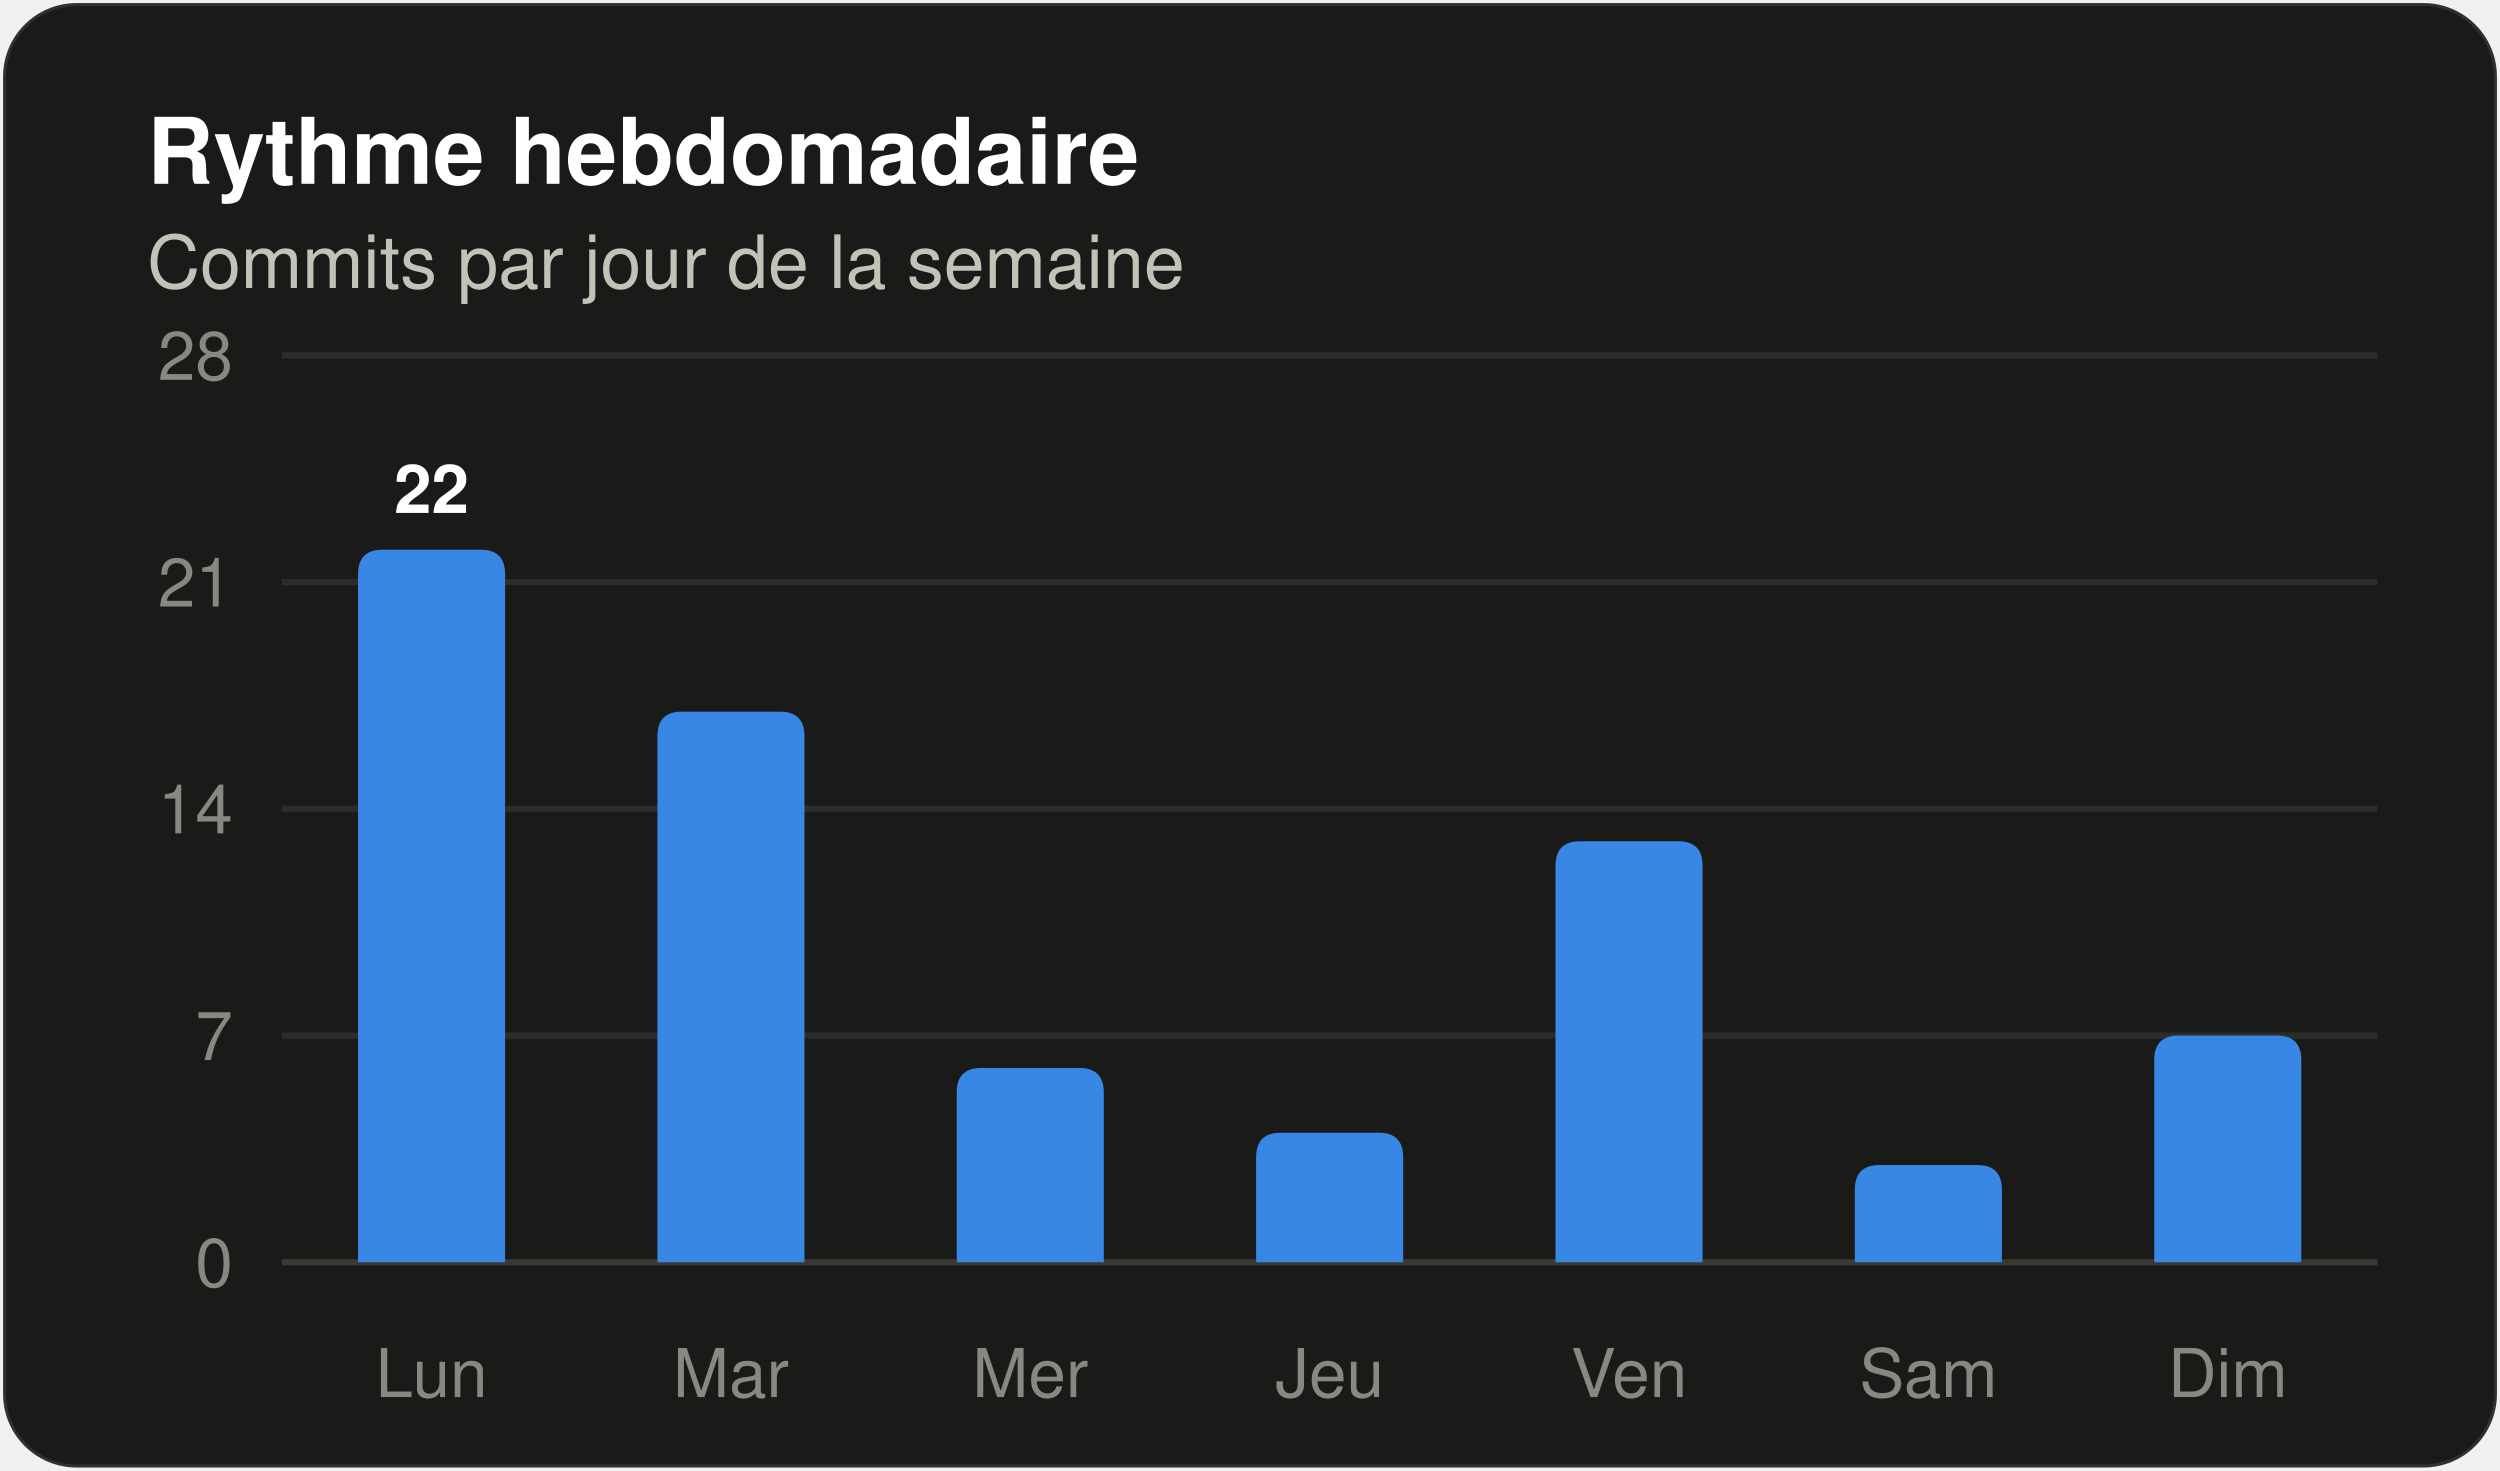
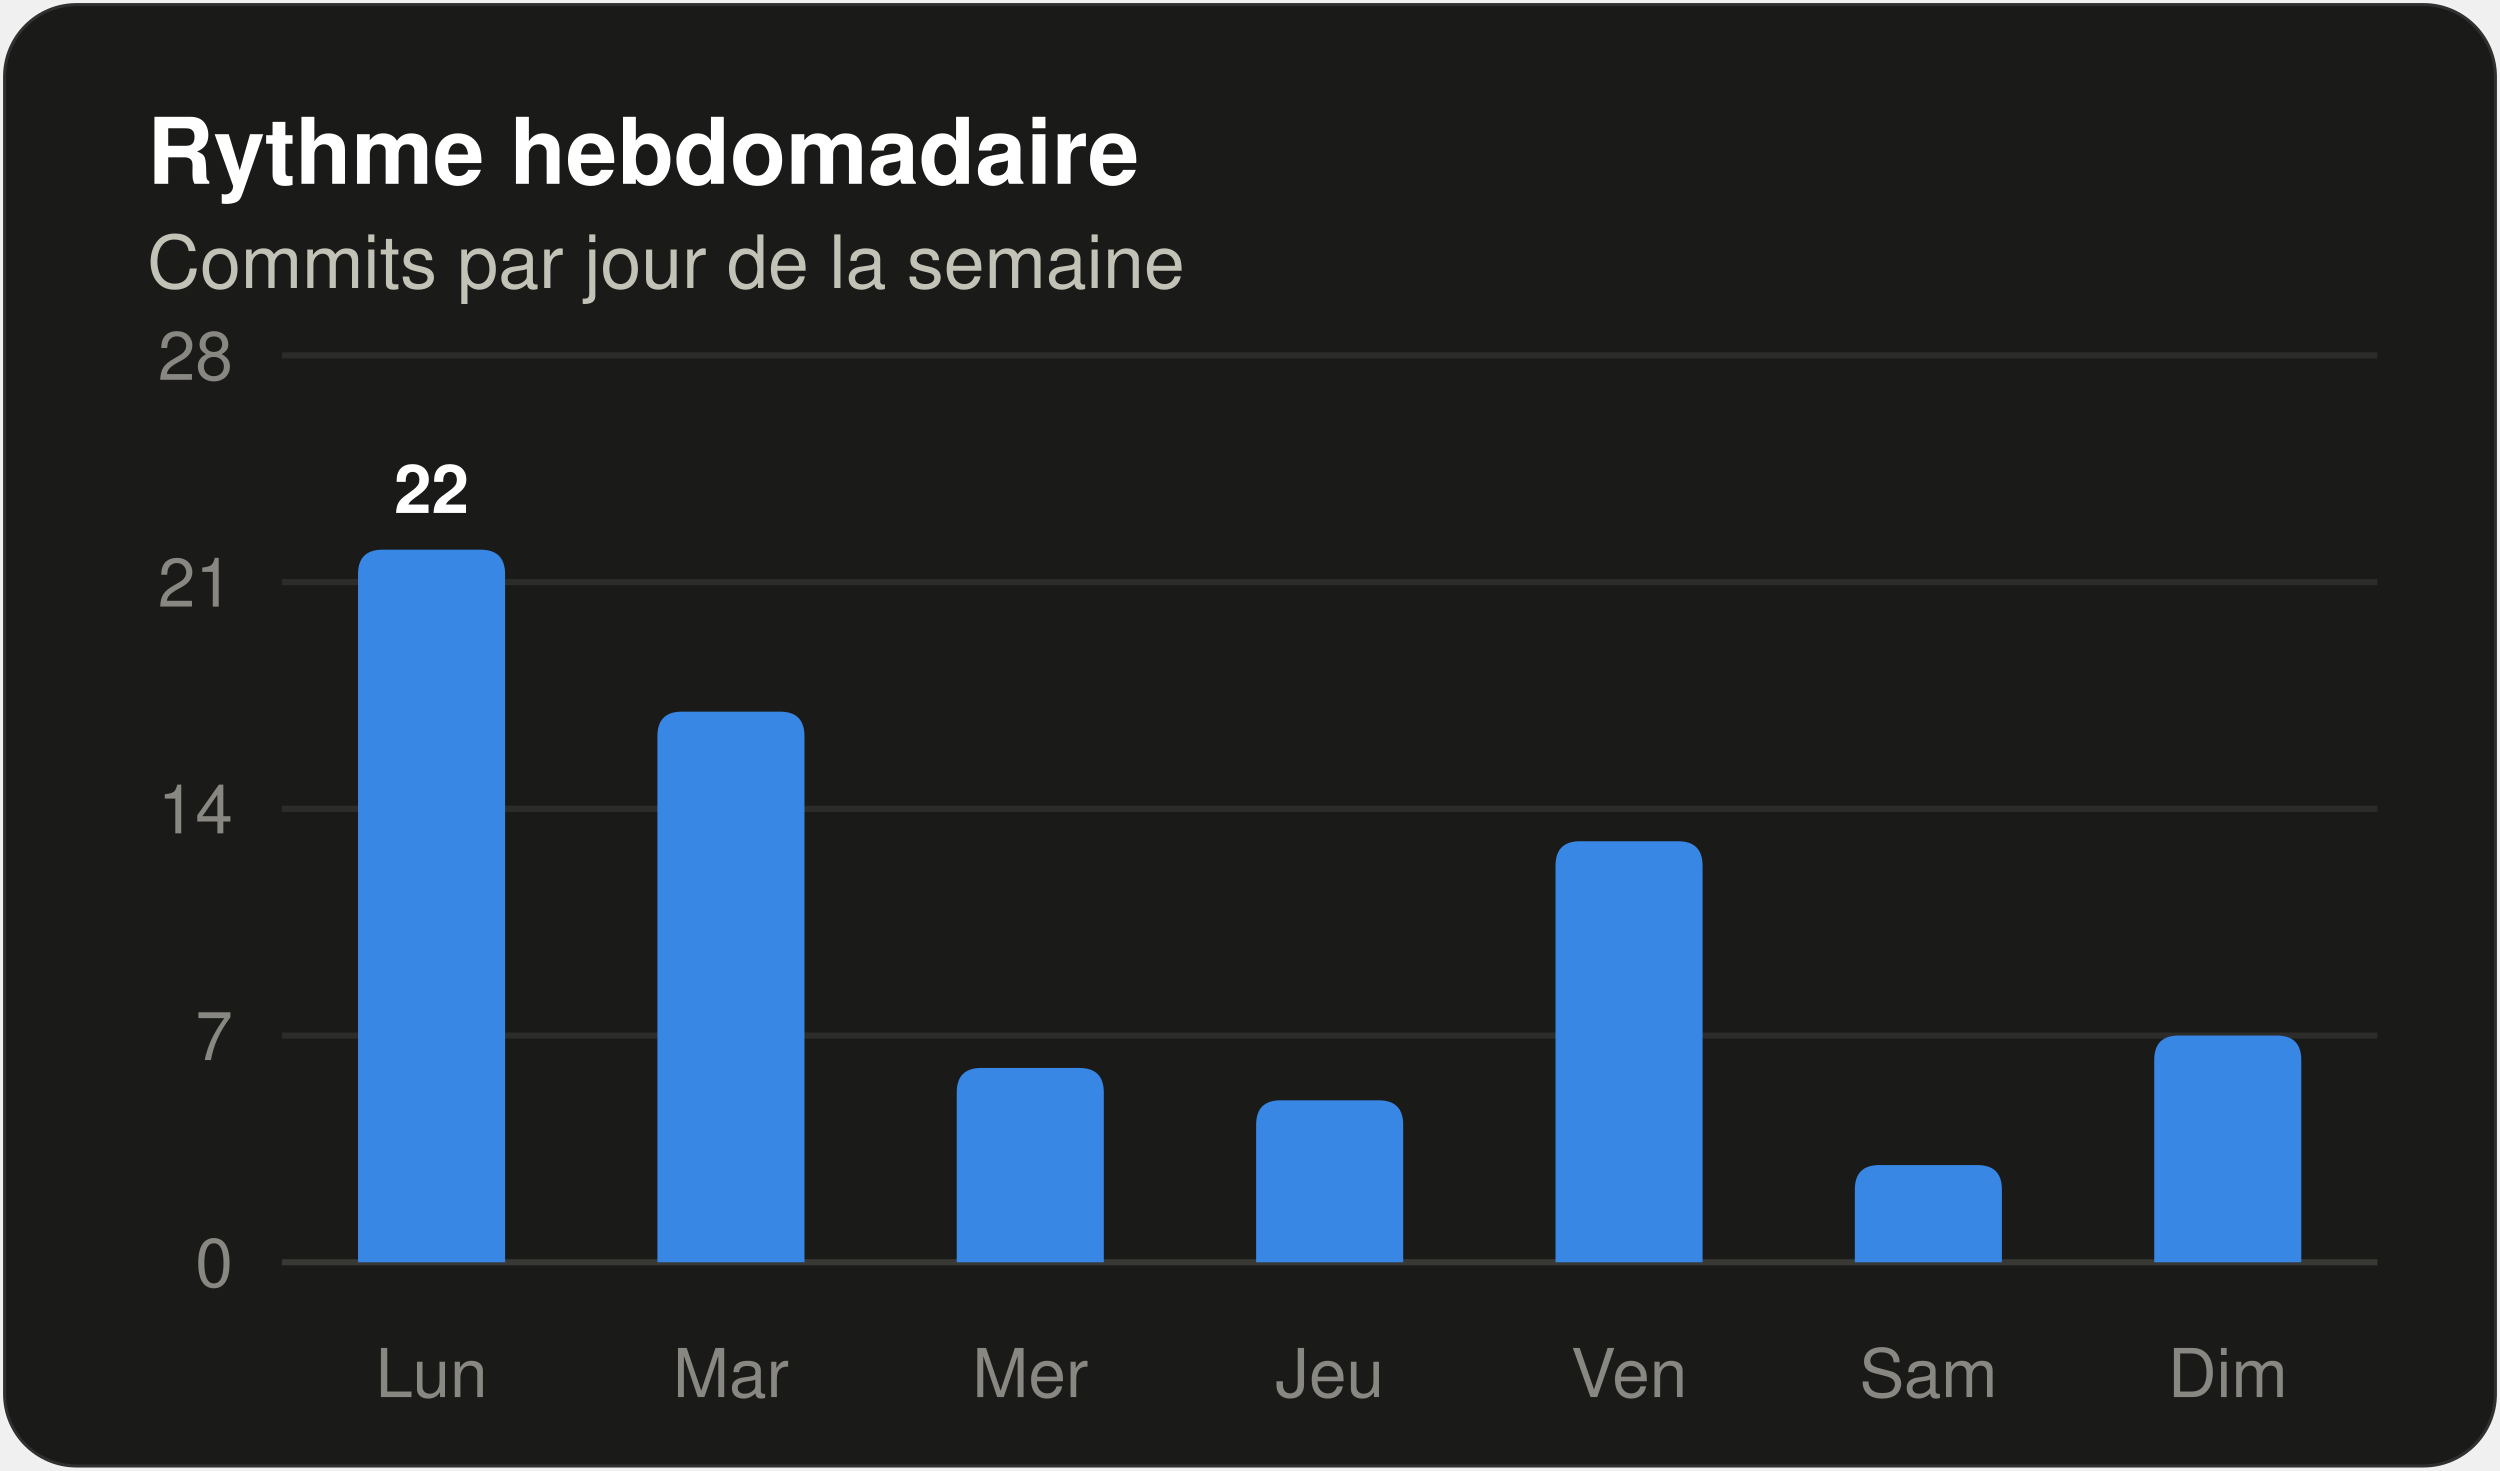
<svg xmlns="http://www.w3.org/2000/svg" width="408" height="240" viewBox="0 0 408 240" role="img" aria-label="Histogramme des commits par jour de la semaine" font-family="system-ui, 'Segoe UI', Ubuntu, Helvetica, Arial, sans-serif">
  <rect x="0.5" y="0.5" width="407" height="239" rx="12" fill="#1a1a19" stroke="rgba(255,255,255,0.10)" />
  <text x="24" y="30" font-size="15" fill="#ffffff" font-weight="600">Rythme hebdomadaire</text>
  <text x="24" y="47" font-size="12" fill="#c3c2b7">Commits par jour de la semaine</text>
  <line x1="46" y1="206.0" x2="388" y2="206.0" stroke="#383835" stroke-width="1" />
  <text x="38" y="210" font-size="11" fill="#898781" text-anchor="end" font-variant-numeric="tabular-nums">0</text>
  <line x1="46" y1="169.0" x2="388" y2="169.0" stroke="#2c2c2a" stroke-width="1" />
  <text x="38" y="173" font-size="11" fill="#898781" text-anchor="end" font-variant-numeric="tabular-nums">7</text>
  <line x1="46" y1="132.0" x2="388" y2="132.0" stroke="#2c2c2a" stroke-width="1" />
  <text x="38" y="136" font-size="11" fill="#898781" text-anchor="end" font-variant-numeric="tabular-nums">14</text>
  <line x1="46" y1="95.0" x2="388" y2="95.0" stroke="#2c2c2a" stroke-width="1" />
  <text x="38" y="99" font-size="11" fill="#898781" text-anchor="end" font-variant-numeric="tabular-nums">21</text>
  <line x1="46" y1="58.0" x2="388" y2="58.0" stroke="#2c2c2a" stroke-width="1" />
  <text x="38" y="62" font-size="11" fill="#898781" text-anchor="end" font-variant-numeric="tabular-nums">28</text>
  <path d="M 58.43 206.00 V 93.71 Q 58.43 89.71 62.43 89.71 H 78.43 Q 82.43 89.71 82.43 93.71 V 206.00 Z" fill="#3987e5" />
  <text x="70.429" y="83.714" font-size="11" fill="#ffffff" font-weight="600" text-anchor="middle">22</text>
  <text x="70.429" y="228" font-size="11" fill="#898781" text-anchor="middle">Lun</text>
  <path d="M 107.29 206.00 V 120.14 Q 107.29 116.14 111.29 116.14 H 127.29 Q 131.29 116.14 131.29 120.14 V 206.00 Z" fill="#3987e5" />
  <text x="119.286" y="228" font-size="11" fill="#898781" text-anchor="middle">Mar</text>
  <path d="M 156.14 206.00 V 178.29 Q 156.14 174.29 160.14 174.29 H 176.14 Q 180.14 174.29 180.14 178.29 V 206.00 Z" fill="#3987e5" />
  <text x="168.143" y="228" font-size="11" fill="#898781" text-anchor="middle">Mer</text>
-   <path d="M 205.00 206.00 V 188.86 Q 205.00 184.86 209.00 184.86 H 225.00 Q 229.00 184.86 229.00 188.86 V 206.00 Z" fill="#3987e5" />
+   <path d="M 205.00 206.00 V 183.57 Q 205.00 179.57 209.00 179.57 H 225.00 Q 229.00 179.57 229.00 183.57 V 206.00 Z" fill="#3987e5" />
  <text x="217" y="228" font-size="11" fill="#898781" text-anchor="middle">Jeu</text>
  <path d="M 253.86 206.00 V 141.29 Q 253.86 137.29 257.86 137.29 H 273.86 Q 277.86 137.29 277.86 141.29 V 206.00 Z" fill="#3987e5" />
  <text x="265.857" y="228" font-size="11" fill="#898781" text-anchor="middle">Ven</text>
  <path d="M 302.71 206.00 V 194.14 Q 302.71 190.14 306.71 190.14 H 322.71 Q 326.71 190.14 326.71 194.14 V 206.00 Z" fill="#3987e5" />
  <text x="314.714" y="228" font-size="11" fill="#898781" text-anchor="middle">Sam</text>
  <path d="M 351.57 206.00 V 173.00 Q 351.57 169.00 355.57 169.00 H 371.57 Q 375.57 169.00 375.57 173.00 V 206.00 Z" fill="#3987e5" />
  <text x="363.571" y="228" font-size="11" fill="#898781" text-anchor="middle">Dim</text>
</svg>
